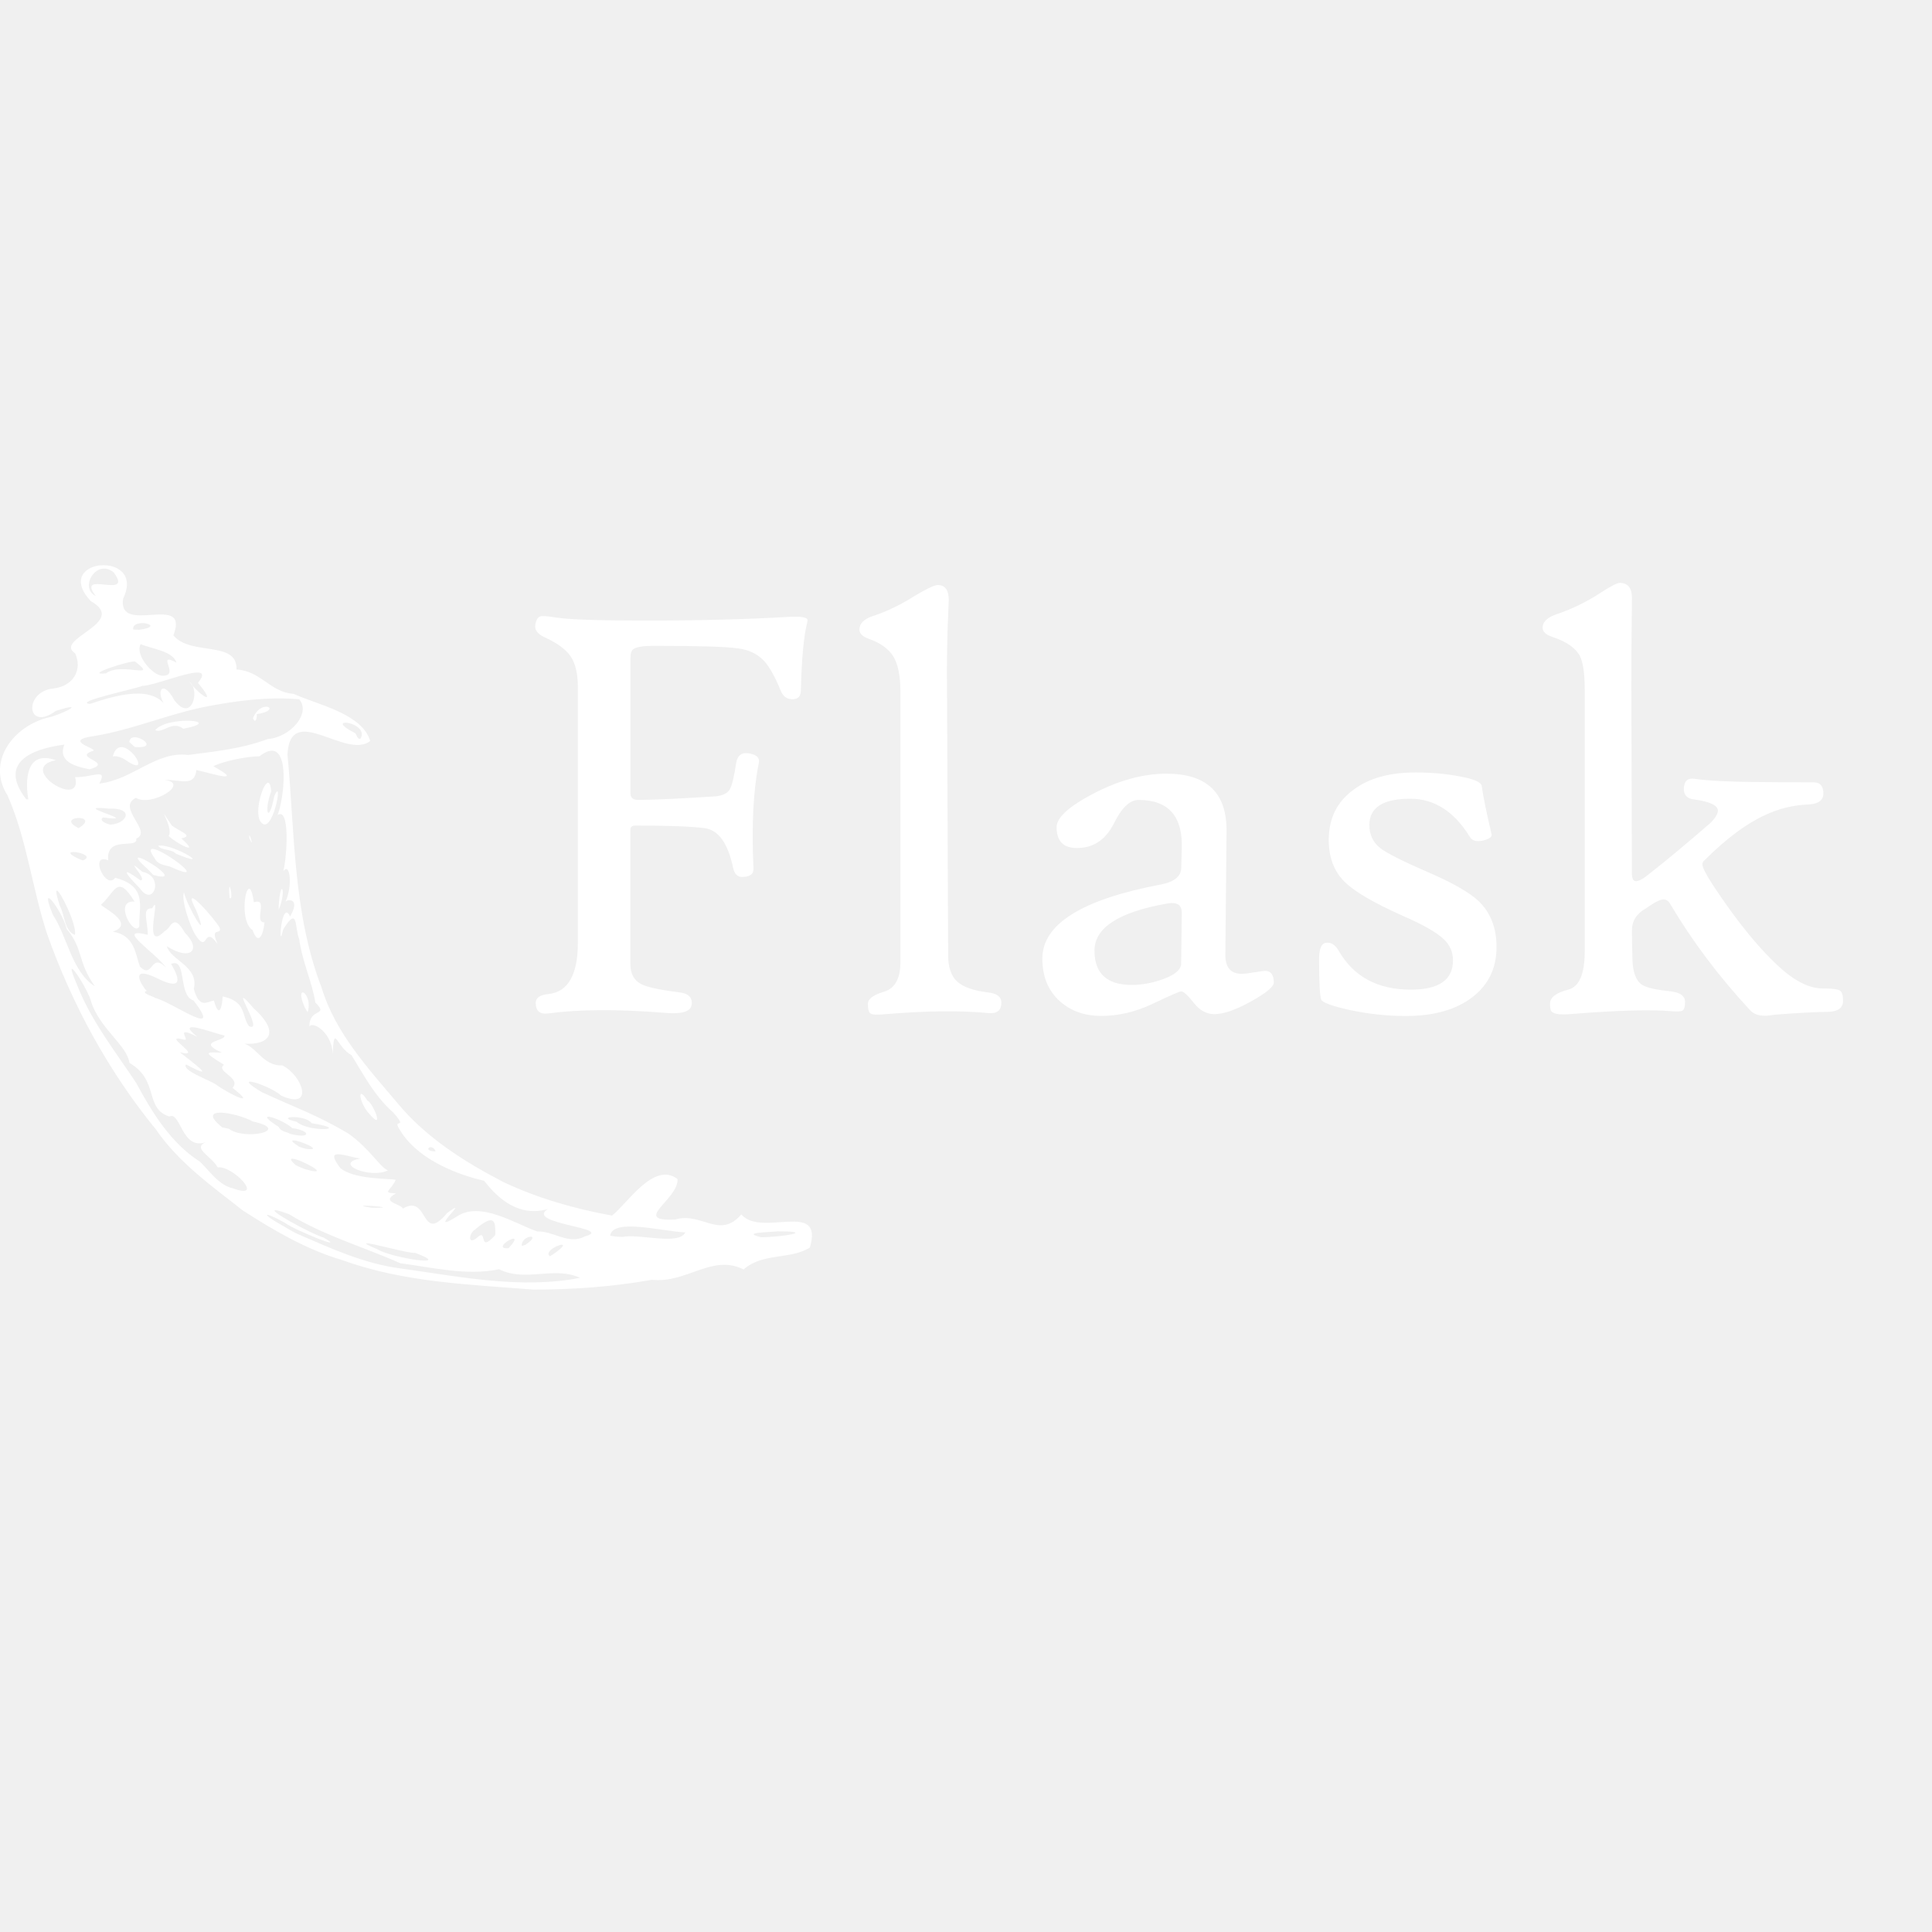
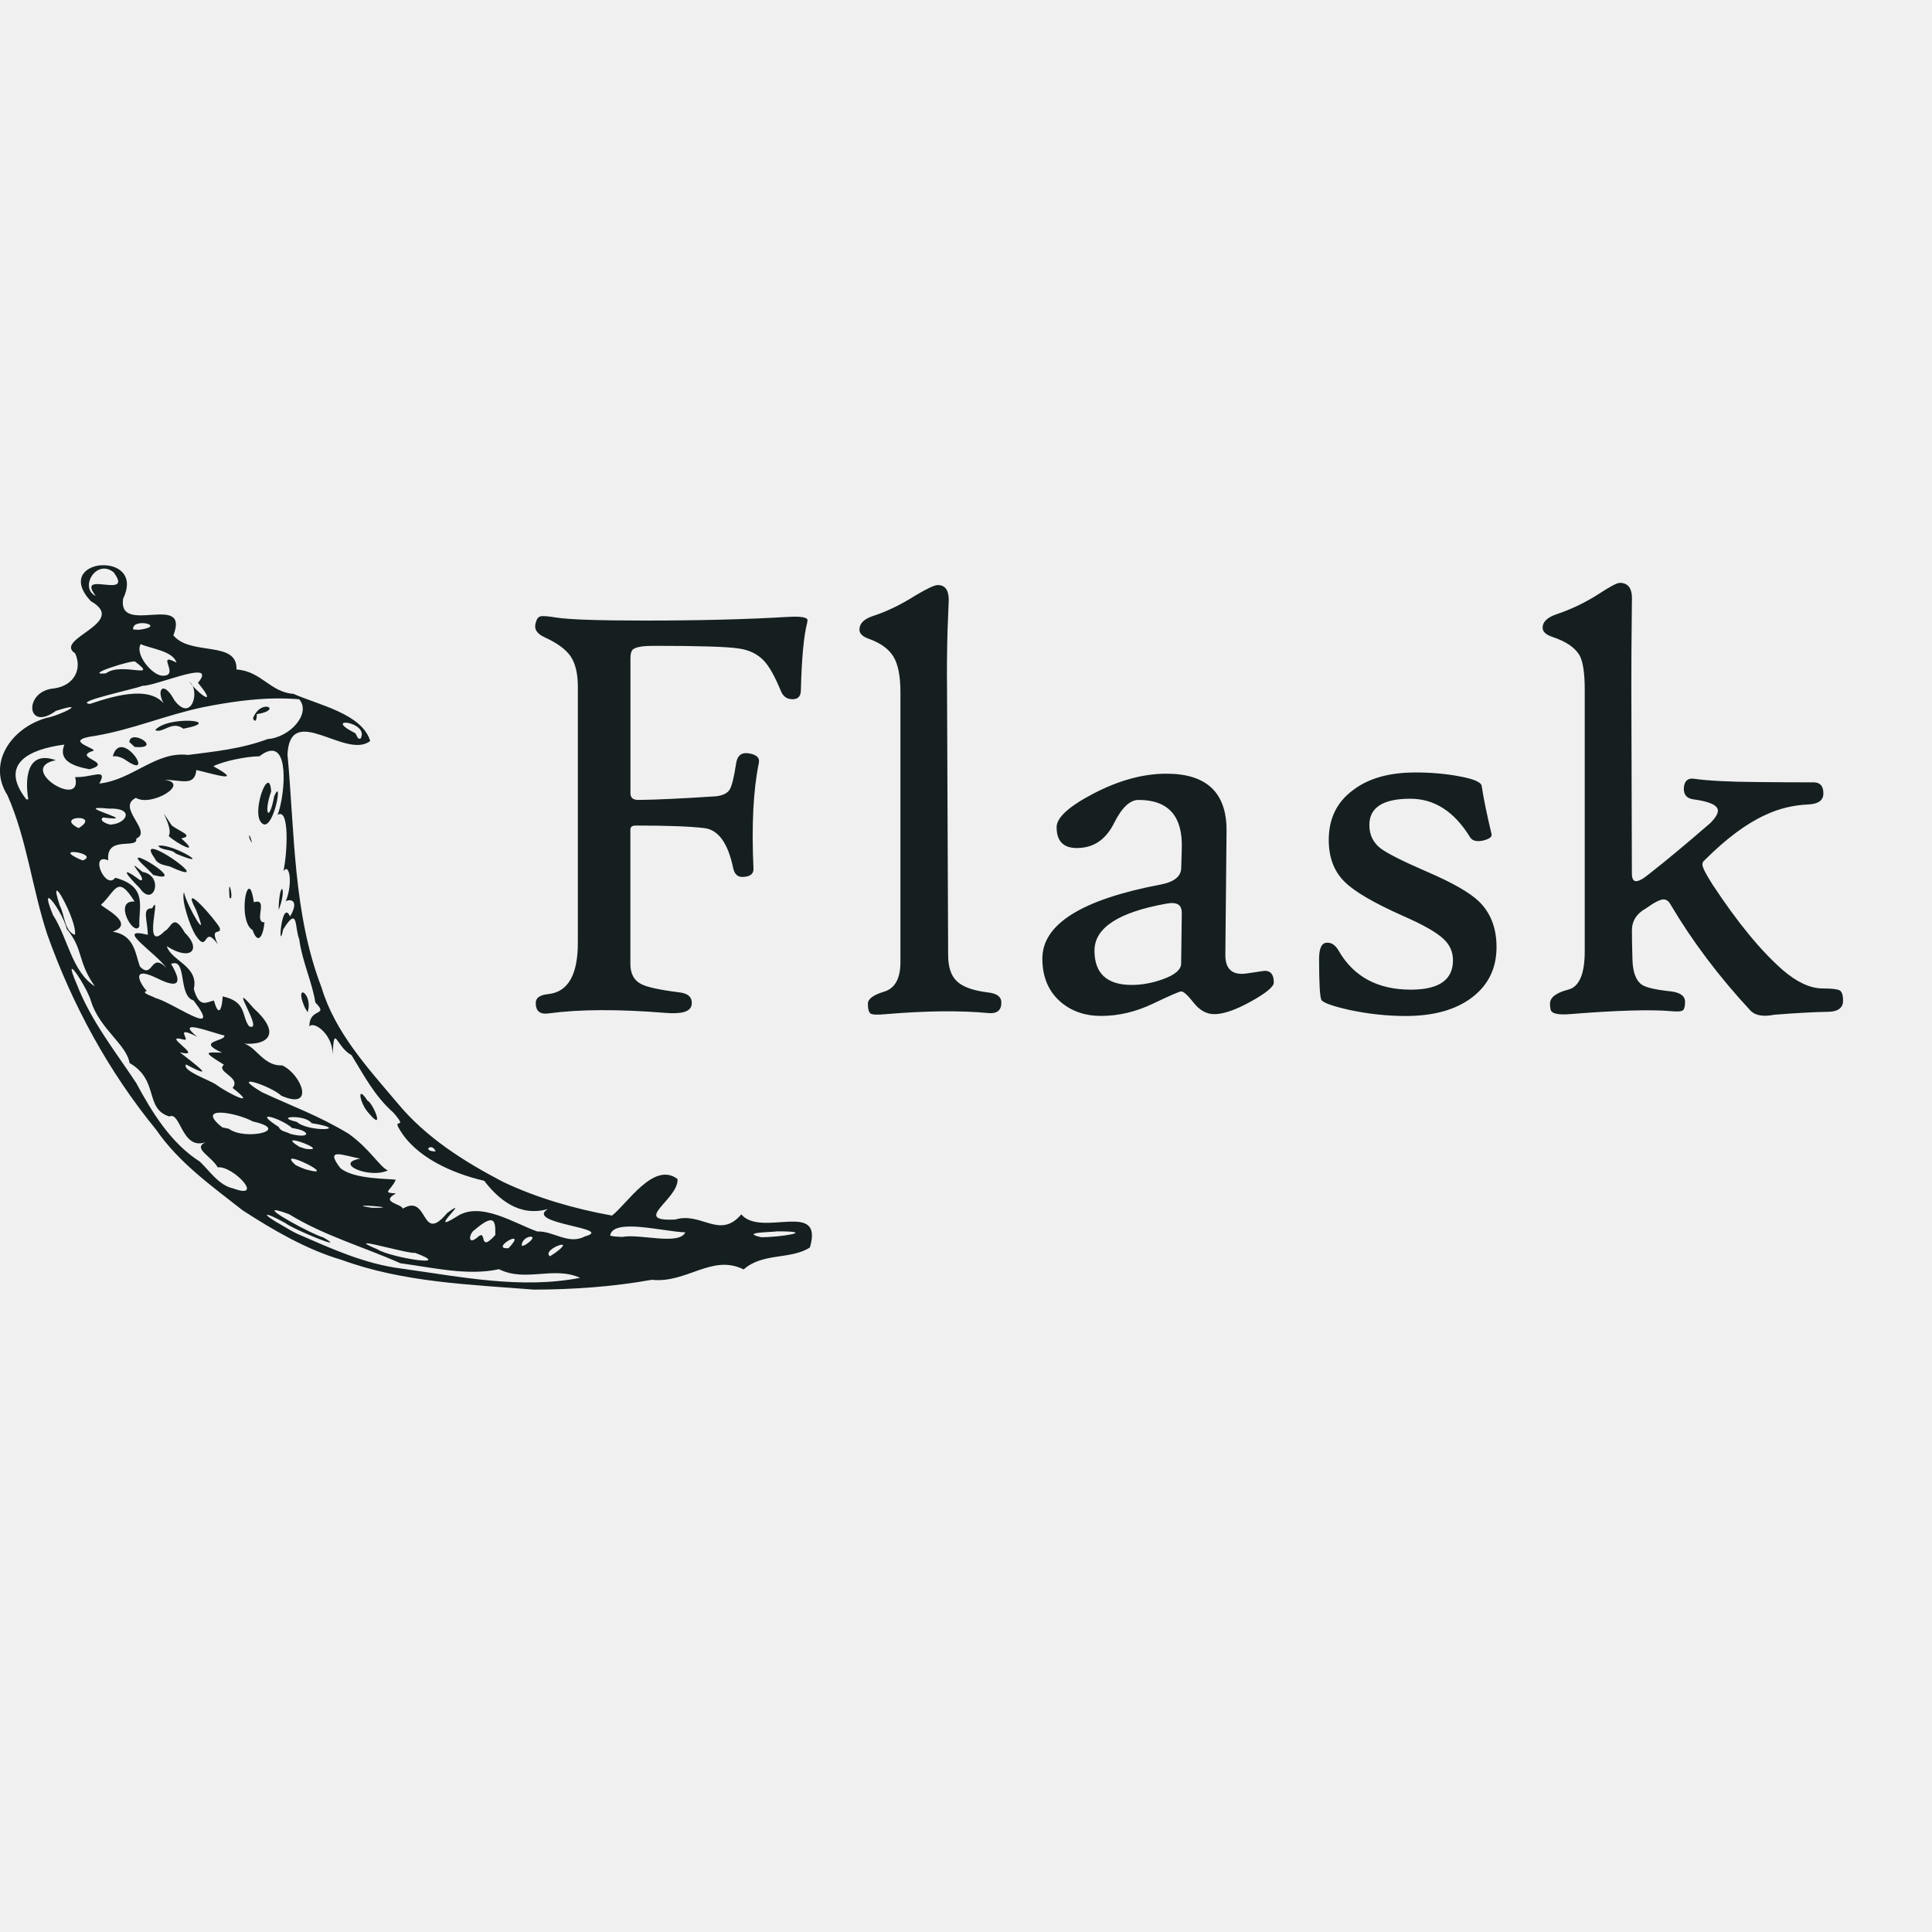
- <svg xmlns="http://www.w3.org/2000/svg" viewBox="0,0,256,256" width="100px" height="100px" fill-rule="nonzero">
-   <g fill="#ffffff" fill-rule="nonzero" stroke="none" stroke-width="1" stroke-linecap="butt" stroke-linejoin="miter" stroke-miterlimit="10" stroke-dasharray="" stroke-dashoffset="0" font-family="none" font-weight="none" font-size="none" text-anchor="none" style="mix-blend-mode: normal">
+ <svg xmlns="http://www.w3.org/2000/svg" viewBox="0,0,256,256" width="80px" height="80px" fill-rule="nonzero">
+   <g fill="#151f20" fill-rule="nonzero" stroke="none" stroke-width="1" stroke-linecap="butt" stroke-linejoin="miter" stroke-miterlimit="10" stroke-dasharray="" stroke-dashoffset="0" font-family="none" font-weight="none" font-size="none" text-anchor="none" style="mix-blend-mode: normal">
    <g transform="scale(5.12,5.12)">
      <path d="M2.609,14.629c-0.415,0.035 -0.778,0.369 -0.26,0.928c0.995,0.562 -0.981,0.976 -0.404,1.352c0.184,0.396 -0.015,0.837 -0.553,0.908c-0.788,0.068 -0.713,1.144 0.055,0.58c0.857,-0.272 0.148,0.108 -0.256,0.186c-0.907,0.264 -1.525,1.17 -0.998,1.998c0.504,1.14 0.638,2.412 1.029,3.598c0.647,1.824 1.592,3.56 2.82,5.059c0.583,0.85 1.435,1.454 2.236,2.084c0.788,0.511 1.665,1.022 2.562,1.283c1.593,0.583 3.303,0.638 4.977,0.77c1.02,-0.002 2.044,-0.074 3.051,-0.254c0.906,0.098 1.558,-0.677 2.377,-0.268c0.496,-0.44 1.219,-0.248 1.715,-0.568c0.367,-1.248 -1.26,-0.247 -1.775,-0.857c-0.56,0.658 -1.03,-0.072 -1.709,0.133c-1.156,0.058 0.088,-0.518 0.059,-1.047c-0.613,-0.47 -1.305,0.645 -1.697,0.945c-0.968,-0.175 -1.926,-0.45 -2.814,-0.869c-1.012,-0.527 -2.005,-1.154 -2.738,-2.043c-0.767,-0.908 -1.615,-1.826 -1.965,-2.992c-0.74,-1.925 -0.692,-4.009 -0.881,-6.031c0.07,-1.369 1.516,0.147 2.141,-0.348c-0.214,-0.71 -1.354,-0.935 -1.984,-1.219c-0.608,-0.042 -0.83,-0.587 -1.477,-0.631c0.031,-0.76 -1.189,-0.342 -1.633,-0.883c0.437,-1.128 -1.448,0.027 -1.301,-0.949c0.307,-0.634 -0.161,-0.898 -0.576,-0.863zM2.615,14.725c0.099,-0.025 0.212,-0.005 0.326,0.086c0.542,0.73 -0.997,-0.084 -0.463,0.613c-0.325,-0.152 -0.159,-0.625 0.137,-0.699zM41.914,15.086c-0.067,0 -0.242,0.091 -0.525,0.277c-0.35,0.226 -0.719,0.404 -1.105,0.533c-0.242,0.083 -0.361,0.199 -0.361,0.348c0,0.103 0.084,0.183 0.254,0.24c0.361,0.119 0.598,0.283 0.711,0.494c0.083,0.165 0.125,0.458 0.125,0.881v6.756c0,0.592 -0.143,0.924 -0.426,0.996c-0.315,0.082 -0.473,0.203 -0.473,0.363c0,0.067 0.006,0.12 0.016,0.156c0.025,0.103 0.193,0.141 0.502,0.115c1.227,-0.098 2.098,-0.122 2.613,-0.076c0.165,0.016 0.266,0.008 0.305,-0.02c0.039,-0.028 0.059,-0.102 0.059,-0.221c0,-0.15 -0.121,-0.24 -0.363,-0.271c-0.392,-0.041 -0.642,-0.098 -0.75,-0.17c-0.154,-0.103 -0.238,-0.318 -0.248,-0.648c-0.01,-0.33 -0.014,-0.583 -0.014,-0.758c0,-0.247 0.121,-0.438 0.363,-0.572c0.216,-0.155 0.367,-0.232 0.455,-0.232c0.072,0 0.132,0.043 0.178,0.125c0.567,0.959 1.258,1.876 2.072,2.752c0.123,0.129 0.33,0.164 0.619,0.107c0.583,-0.046 1.053,-0.071 1.414,-0.076c0.242,-0.01 0.363,-0.107 0.363,-0.287c0,-0.144 -0.029,-0.233 -0.086,-0.266c-0.057,-0.033 -0.202,-0.051 -0.439,-0.051c-0.319,0 -0.663,-0.157 -1.029,-0.471c-0.572,-0.499 -1.18,-1.24 -1.824,-2.219c-0.175,-0.273 -0.262,-0.446 -0.262,-0.518c0,-0.046 0.02,-0.084 0.061,-0.115c0.556,-0.556 1.08,-0.946 1.57,-1.168c0.351,-0.165 0.724,-0.256 1.121,-0.271c0.253,-0.015 0.379,-0.11 0.379,-0.285c0,-0.186 -0.08,-0.282 -0.24,-0.287c-0.489,0 -0.982,-0.003 -1.477,-0.008c-0.711,-0.005 -1.252,-0.032 -1.623,-0.084c-0.165,-0.026 -0.256,0.052 -0.271,0.232c-0.01,0.18 0.076,0.28 0.256,0.301c0.417,0.057 0.625,0.154 0.625,0.293c0,0.077 -0.062,0.182 -0.186,0.311c-0.624,0.541 -1.148,0.978 -1.576,1.312c-0.16,0.134 -0.278,0.201 -0.355,0.201c-0.072,0 -0.109,-0.067 -0.109,-0.201l-0.014,-4.838c0,-0.634 0.003,-1.14 0.008,-1.516c0.005,-0.546 0.008,-0.802 0.008,-0.766c0,-0.268 -0.107,-0.4 -0.318,-0.4zM24.268,15.141c-0.082,0 -0.279,0.091 -0.588,0.277c-0.376,0.237 -0.74,0.412 -1.09,0.525c-0.232,0.077 -0.348,0.195 -0.348,0.35c0,0.103 0.08,0.181 0.24,0.238c0.304,0.108 0.516,0.261 0.637,0.457c0.121,0.196 0.184,0.503 0.184,0.92v6.994c0,0.422 -0.141,0.677 -0.422,0.762c-0.281,0.085 -0.42,0.189 -0.42,0.312c0,0.139 0.023,0.225 0.072,0.256c0.049,0.03 0.18,0.035 0.391,0.014c1.052,-0.088 1.932,-0.096 2.643,-0.029c0.232,0.025 0.348,-0.065 0.348,-0.271c0,-0.149 -0.115,-0.237 -0.348,-0.262c-0.376,-0.046 -0.642,-0.141 -0.797,-0.283c-0.155,-0.142 -0.232,-0.37 -0.232,-0.684l-0.029,-6.902c-0.006,-0.494 -0.001,-0.998 0.014,-1.508c0.021,-0.536 0.031,-0.794 0.031,-0.773c0,-0.263 -0.094,-0.393 -0.285,-0.393zM13.988,15.953c-0.057,0.01 -0.097,0.064 -0.123,0.162c-0.051,0.16 0.026,0.286 0.232,0.379c0.329,0.15 0.555,0.317 0.676,0.5c0.121,0.183 0.182,0.445 0.182,0.785v6.617c0,0.83 -0.253,1.273 -0.758,1.33c-0.221,0.021 -0.332,0.096 -0.332,0.23c0,0.212 0.11,0.302 0.332,0.271c0.793,-0.108 1.8,-0.112 3.021,-0.014c0.422,0.036 0.649,-0.031 0.68,-0.201c0.031,-0.195 -0.08,-0.306 -0.332,-0.332c-0.494,-0.062 -0.816,-0.132 -0.965,-0.209c-0.191,-0.093 -0.287,-0.269 -0.287,-0.527v-3.477c0,-0.066 0.046,-0.102 0.139,-0.102c0.819,0 1.412,0.022 1.775,0.066c0.363,0.044 0.612,0.389 0.746,1.033c0.037,0.17 0.126,0.245 0.27,0.23c0.175,-0.01 0.261,-0.081 0.256,-0.215c-0.052,-1.123 -0.005,-2.035 0.139,-2.736c0.026,-0.124 -0.05,-0.204 -0.225,-0.24c-0.206,-0.046 -0.325,0.034 -0.361,0.24c-0.057,0.377 -0.115,0.609 -0.174,0.699c-0.059,0.09 -0.176,0.145 -0.346,0.166c-0.871,0.057 -1.535,0.089 -1.994,0.094c-0.149,0.005 -0.223,-0.051 -0.223,-0.17v-3.502c0,-0.119 0.024,-0.196 0.076,-0.232c0.083,-0.057 0.259,-0.084 0.527,-0.084c1.17,0 1.899,0.022 2.193,0.068c0.273,0.036 0.493,0.143 0.658,0.318c0.14,0.149 0.286,0.411 0.441,0.787c0.056,0.139 0.157,0.209 0.301,0.209c0.144,0 0.215,-0.08 0.215,-0.24c0.02,-0.814 0.074,-1.393 0.162,-1.738c0.005,-0.021 0.008,-0.04 0.01,-0.066c0,-0.077 -0.173,-0.107 -0.518,-0.086c-1.036,0.062 -2.265,0.094 -3.688,0.094c-1.206,0 -1.972,-0.026 -2.297,-0.078c-0.222,-0.036 -0.358,-0.046 -0.41,-0.031zM3.791,16.137c0.138,0.029 0.186,0.112 -0.193,0.162l-0.152,-0.008c-0.02,-0.16 0.208,-0.184 0.346,-0.154zM3.639,16.67c0.274,0.12 0.836,0.176 0.928,0.477c-0.561,-0.292 0.112,0.352 -0.359,0.34c-0.254,0.003 -0.724,-0.542 -0.568,-0.816zM3.498,17.123c0.635,0.483 -0.354,-0 -0.756,0.303c-0.633,0.064 0.694,-0.357 0.756,-0.303zM5.176,17.412c0.081,0.022 0.081,0.099 -0.053,0.26c0.492,0.588 0.11,0.39 -0.225,-0.027c0.294,0.203 0.067,1.08 -0.385,0.477c-0.32,-0.596 -0.523,-0.193 -0.184,0.215c-0.333,-0.627 -1.297,-0.359 -2.002,-0.119c-0.455,-0.05 1.182,-0.389 1.359,-0.469c0.274,0.005 1.245,-0.403 1.488,-0.336zM7.148,18.076c0.201,-0.003 0.399,0.005 0.596,0.021c0.315,0.367 -0.238,0.988 -0.814,1.029c-0.7,0.262 -1.413,0.326 -2.062,0.412c-0.834,-0.105 -1.433,0.645 -2.297,0.74c0.23,-0.426 -0.189,-0.147 -0.627,-0.168c0.223,0.86 -1.543,-0.229 -0.5,-0.436c-0.782,-0.278 -0.793,0.544 -0.711,1.012h-0.053c-0.716,-0.922 0.08,-1.298 0.986,-1.416c-0.172,0.425 0.247,0.562 0.65,0.639c0.653,-0.18 -0.43,-0.296 0.064,-0.467c0.271,-0.05 -0.864,-0.271 0.082,-0.398c0.97,-0.163 1.843,-0.544 2.805,-0.744c0.651,-0.129 1.278,-0.217 1.881,-0.225zM6.934,18.295c-0.086,-0.027 -0.285,0.027 -0.387,0.295c0.074,0.169 0.111,-0.049 0.096,-0.107c0.349,-0.053 0.377,-0.161 0.291,-0.188zM4.916,18.654c-0.28,-0.013 -0.738,0.048 -0.9,0.242c0.206,0.094 0.433,-0.26 0.729,-0.037c0.552,-0.105 0.452,-0.192 0.172,-0.205zM8.912,18.705c0.14,-0.023 0.573,0.139 0.42,0.41c-0.105,0.03 -0.087,-0.128 -0.164,-0.154c-0.317,-0.162 -0.34,-0.242 -0.256,-0.256zM3.486,19.08c-0.073,-0 -0.132,0.033 -0.139,0.123l0.141,0.129c0.562,0.046 0.217,-0.252 -0.002,-0.252zM3.172,19.338c-0.104,-0.015 -0.201,0.043 -0.254,0.238c0.098,-0.024 0.254,0.033 0.348,0.104c0.593,0.405 0.219,-0.296 -0.094,-0.342zM6.982,19.434c0.52,-0.102 0.368,1.244 0.201,1.658c0.315,-0.215 0.254,0.999 0.152,1.451c0.172,-0.231 0.243,0.374 0.051,0.801c0.016,-0.07 0.416,-0.131 0.121,0.375c-0.225,-0.496 -0.323,1.009 -0.178,0.334c0.397,-0.638 0.293,-0.034 0.414,0.248c0.078,0.585 0.339,1.125 0.418,1.643c0.367,0.37 -0.156,0.119 -0.154,0.619c0.119,-0.145 0.605,0.204 0.602,0.723c0.04,-0.823 0.087,-0.193 0.488,0.021c0.335,0.54 0.586,1.045 1.086,1.49c0.39,0.451 -0.024,0.134 0.145,0.41c0.414,0.734 1.373,1.16 2.203,1.352c0.364,0.474 0.91,0.945 1.65,0.73c-0.626,0.386 1.763,0.491 0.955,0.709c-0.42,0.228 -0.819,-0.147 -1.229,-0.127c-0.57,-0.196 -1.471,-0.797 -2.082,-0.389c-0.845,0.529 0.433,-0.59 -0.252,-0.09c-0.694,0.833 -0.471,-0.518 -1.148,-0.113c-0.039,-0.129 -0.602,-0.165 -0.176,-0.393c-0.382,-0.024 -0.144,-0.049 -0.006,-0.354c-0.164,-0.034 -1.076,-0.002 -1.434,-0.301c-0.422,-0.549 0.074,-0.326 0.514,-0.246c-0.706,0.124 0.243,0.53 0.715,0.305c-0.212,-0.09 -0.455,-0.548 -1.016,-0.949c-0.784,-0.472 -1.429,-0.697 -2.242,-1.074c-0.88,-0.522 0.197,-0.185 0.502,0.09c0.878,0.387 0.532,-0.543 0.023,-0.785c-0.558,0.023 -0.701,-0.618 -1.148,-0.582c0.706,0.113 1.196,-0.183 0.41,-0.893c-0.747,-0.872 0.312,0.658 -0.123,0.461c-0.198,-0.261 -0.05,-0.636 -0.682,-0.771c-0.007,0.241 -0.087,0.614 -0.225,0.107c-0.176,0.03 -0.377,0.223 -0.521,-0.299c0.136,-0.593 -0.587,-0.728 -0.699,-1.107c0.625,0.399 0.908,0.084 0.465,-0.352c-0.305,-0.533 -0.348,-0.115 -0.518,-0.041c-0.613,0.626 -0.056,-1.08 -0.328,-0.588c-0.274,-0.008 -0.116,0.302 -0.111,0.686c-0.896,-0.222 0.218,0.472 0.477,0.854c-0.409,-0.428 -0.34,0.321 -0.682,-0.035c-0.116,-0.315 -0.132,-0.812 -0.701,-0.9c0.647,-0.224 -0.385,-0.679 -0.299,-0.703c0.37,-0.337 0.417,-0.8 0.863,-0.076c-0.565,-0.046 -0.016,0.933 0.123,0.641c-0.022,-0.501 0.231,-1.027 -0.623,-1.258c-0.251,0.338 -0.684,-0.662 -0.182,-0.451c-0.066,-0.664 0.779,-0.273 0.725,-0.561c0.436,-0.191 -0.528,-0.808 -0.008,-1.055c0.398,0.242 1.43,-0.381 0.736,-0.467c0.434,-0.004 0.782,0.186 0.828,-0.254c0.351,0.076 1.3,0.378 0.438,-0.098c0.276,-0.137 0.859,-0.253 1.195,-0.258c0.104,-0.081 0.191,-0.124 0.266,-0.139zM36.621,19.992c-0.664,0 -1.195,0.148 -1.592,0.447c-0.428,0.31 -0.641,0.742 -0.641,1.299c0,0.453 0.137,0.814 0.41,1.082c0.252,0.252 0.754,0.546 1.506,0.881c0.52,0.227 0.871,0.426 1.051,0.596c0.165,0.15 0.248,0.335 0.248,0.557c0,0.505 -0.363,0.758 -1.09,0.758c-0.861,0 -1.485,-0.337 -1.871,-1.012c-0.088,-0.149 -0.194,-0.216 -0.318,-0.201c-0.124,0.01 -0.186,0.151 -0.186,0.424c0,0.634 0.021,0.989 0.062,1.061c0.067,0.077 0.31,0.161 0.727,0.254c0.484,0.103 0.969,0.156 1.453,0.156c0.727,0 1.301,-0.162 1.721,-0.484c0.42,-0.322 0.629,-0.755 0.629,-1.301c0,-0.494 -0.154,-0.889 -0.461,-1.186c-0.237,-0.226 -0.686,-0.483 -1.346,-0.766c-0.629,-0.273 -1.027,-0.475 -1.197,-0.604c-0.191,-0.15 -0.287,-0.349 -0.287,-0.602c0,-0.453 0.353,-0.68 1.059,-0.68c0.624,0 1.14,0.331 1.547,0.996c0.057,0.093 0.17,0.122 0.34,0.086c0.159,-0.041 0.232,-0.095 0.217,-0.162c-0.129,-0.546 -0.215,-0.963 -0.256,-1.252c-0.016,-0.098 -0.209,-0.181 -0.58,-0.248c-0.345,-0.066 -0.728,-0.1 -1.145,-0.1zM30.188,20.023c-0.608,0 -1.24,0.175 -1.9,0.52c-0.629,0.33 -0.943,0.618 -0.943,0.865c0,0.396 0.212,0.574 0.635,0.533c0.371,-0.031 0.656,-0.246 0.854,-0.643c0.198,-0.397 0.409,-0.596 0.631,-0.596c0.778,0 1.15,0.425 1.119,1.27l-0.014,0.494c-0.005,0.216 -0.183,0.359 -0.533,0.426c-2.041,0.387 -3.061,1.025 -3.061,1.916c0,0.469 0.154,0.84 0.463,1.113c0.283,0.247 0.636,0.371 1.059,0.371c0.448,0 0.895,-0.105 1.338,-0.316c0.443,-0.211 0.688,-0.318 0.734,-0.318c0.062,0 0.169,0.099 0.324,0.295c0.154,0.196 0.332,0.293 0.533,0.293c0.237,0 0.553,-0.109 0.947,-0.328c0.394,-0.219 0.592,-0.382 0.592,-0.49c0,-0.201 -0.076,-0.302 -0.227,-0.303c-0.026,0 -0.117,0.013 -0.277,0.039c-0.16,0.026 -0.267,0.039 -0.324,0.039c-0.288,0 -0.431,-0.167 -0.426,-0.502l0.031,-3.186c0.01,-0.995 -0.509,-1.492 -1.555,-1.492zM6.926,20.26c-0.131,0.038 -0.337,0.737 -0.195,0.986c0.312,0.497 0.624,-1.222 0.367,-0.645c-0.138,0.735 -0.279,0.428 -0.08,-0.119c-0.012,-0.176 -0.048,-0.235 -0.092,-0.223zM2.535,20.91c0.05,-0.002 0.137,0.002 0.271,0.016c0.694,-0.024 0.471,0.385 0.076,0.412c-0.009,0.026 -0.362,-0.085 -0.215,-0.182c0.952,0.121 -0.481,-0.23 -0.133,-0.246zM4.283,21.152c0.058,0.13 0.156,0.374 0.082,0.482c0.195,0.193 0.861,0.536 0.326,0.064c0.341,-0.068 -0.045,-0.176 -0.248,-0.338c-0.235,-0.353 -0.218,-0.339 -0.16,-0.209zM2.02,21.17c0.158,-0.006 0.319,0.075 0.014,0.262c-0.325,-0.163 -0.171,-0.256 -0.014,-0.262zM6.459,21.625c-0.01,-0.014 -0.015,-0.002 -0.004,0.068c0.118,0.264 0.034,-0.025 0.004,-0.068zM4.094,21.889c0.092,0.133 0.341,0.074 0.457,0.203c1.048,0.434 -0.094,-0.281 -0.457,-0.203zM3.93,21.971c-0.052,0.012 -0.042,0.08 0.072,0.238c0.072,0.163 0.246,0.177 0.391,0.215c1.125,0.518 -0.239,-0.504 -0.463,-0.453zM1.994,22.059c0.171,0.028 0.376,0.12 0.15,0.209l-0.092,-0.035c-0.365,-0.167 -0.229,-0.202 -0.059,-0.174zM3.584,22.195c-0.051,0.003 -0.007,0.08 0.23,0.291l0.154,0.158c0.78,0.214 -0.231,-0.457 -0.385,-0.449zM3.479,22.404c-0.04,-0.001 0.322,0.386 0.154,0.379c-0.579,-0.423 -0.343,-0.124 -0.016,0.201c0.355,0.527 0.648,-0.314 0.07,-0.42c-0.138,-0.116 -0.196,-0.16 -0.209,-0.16zM5.936,22.955c-0.007,0.024 -0.009,0.106 0.006,0.283c0.097,0.088 0.016,-0.356 -0.006,-0.283zM6.447,23c-0.125,0.001 -0.218,0.885 0.09,1.07c0.127,0.365 0.263,0.215 0.309,-0.199c-0.298,0.006 0.123,-0.649 -0.277,-0.52c-0.035,-0.255 -0.08,-0.352 -0.121,-0.352zM7.309,23.02c-0.022,-0.05 -0.076,0.059 -0.096,0.422v0.104c0.108,-0.269 0.118,-0.476 0.096,-0.525zM1.469,23.049c0.079,-0.019 0.529,0.893 0.469,1.145c-0.276,-0.096 -0.263,-0.528 -0.391,-0.756c-0.089,-0.272 -0.104,-0.382 -0.078,-0.389zM4.76,23.094c-0.073,0.203 0.155,0.869 0.293,1.096c0.352,0.541 0.194,-0.296 0.58,0.244c-0.212,-0.474 0.1,-0.216 0.055,-0.418c-0.098,-0.204 -1.047,-1.284 -0.615,-0.469c0.391,0.972 -0.245,-0.122 -0.312,-0.453zM1.283,23.252c0.106,0.068 0.389,0.529 0.441,0.785c0.445,0.536 0.269,0.831 0.73,1.488c-0.593,-0.374 -0.705,-1.267 -1.082,-1.844c-0.154,-0.37 -0.153,-0.471 -0.09,-0.43zM30.371,23.373c0.051,0.004 0.091,0.017 0.123,0.037c0.065,0.041 0.095,0.125 0.09,0.254l-0.016,1.27c0,0.16 -0.16,0.297 -0.479,0.41c-0.273,0.098 -0.539,0.146 -0.797,0.146c-0.644,0 -0.967,-0.296 -0.967,-0.889c0,-0.588 0.621,-0.993 1.863,-1.215c0.07,-0.013 0.131,-0.018 0.182,-0.014zM4.557,24.932c0.239,0.075 0.094,0.855 0.453,0.961c0.801,1.045 -0.555,0.031 -1.008,-0.07c0.058,-0.003 -0.402,-0.131 -0.203,-0.176c-0.145,-0.149 -0.47,-0.69 0.271,-0.328c0.589,0.295 0.638,0.096 0.357,-0.373c0.052,-0.022 0.095,-0.024 0.129,-0.014zM1.854,25.084c0.02,-0.1 0.428,0.556 0.502,0.83c0.224,0.713 0.925,1.124 0.996,1.596c0.777,0.448 0.378,1.179 1.031,1.385c0.29,-0.147 0.319,0.88 0.936,0.666c-0.343,0.161 0.144,0.351 0.316,0.65c0.389,-0.053 1.242,0.857 0.393,0.543c-0.358,-0.076 -0.602,-0.448 -0.855,-0.691c-0.751,-0.477 -1.238,-1.275 -1.65,-2.039c-0.531,-0.803 -1.17,-1.606 -1.533,-2.545c-0.106,-0.244 -0.141,-0.361 -0.135,-0.395zM7.82,25.688c-0.04,0.02 -0.042,0.139 0.074,0.398l0.068,0.111c0.094,-0.307 -0.077,-0.544 -0.143,-0.51zM5.119,26.605c0.221,0.048 0.553,0.167 0.688,0.193c0.037,0.159 -0.757,0.134 -0.062,0.445c-0.405,-0.011 -0.527,-0.042 0.051,0.312c-0.227,0.182 0.458,0.327 0.223,0.6c0.697,0.544 -0.126,0.138 -0.424,-0.084c-0.176,-0.122 -0.893,-0.364 -0.781,-0.523c0.846,0.444 0.215,-0.019 -0.158,-0.314c0.682,0.167 -0.546,-0.505 0.104,-0.328c0.193,0.047 -0.292,-0.398 0.344,-0.074c-0.313,-0.253 -0.203,-0.275 0.018,-0.227zM9.361,28.311c-0.087,-0.031 -0.001,0.307 0.193,0.51c0.414,0.493 0.099,-0.28 -0.045,-0.338c-0.07,-0.11 -0.119,-0.162 -0.148,-0.172zM5.709,28.795c0.231,0.003 0.607,0.106 0.84,0.23c1.02,0.227 -0.217,0.5 -0.625,0.188l-0.172,-0.037c-0.356,-0.283 -0.273,-0.383 -0.043,-0.381zM6.928,28.902c0.085,-0.018 0.47,0.14 0.635,0.293c0.489,0.066 0.491,0.289 -0.049,0.15c-0.096,-0.059 -0.251,-0.056 -0.301,-0.18c-0.278,-0.178 -0.336,-0.253 -0.285,-0.264zM7.578,28.91c0.154,-0.003 0.407,0.041 0.486,0.158c1.071,0.172 -0.068,0.247 -0.385,-0.035c-0.311,-0.071 -0.256,-0.12 -0.102,-0.123zM7.578,29.514c0.116,-0.026 0.872,0.287 0.328,0.217l-0.158,-0.051c-0.176,-0.11 -0.209,-0.157 -0.17,-0.166zM11.182,29.695c0.034,0.012 0.068,0.043 0.092,0.104c-0.281,-0.004 -0.193,-0.139 -0.092,-0.104zM7.582,29.988c0.22,0.021 1.065,0.483 0.316,0.271l-0.115,-0.045l-0.131,-0.061c-0.148,-0.132 -0.144,-0.173 -0.07,-0.166zM9.4,31.205c0.102,-0.016 0.935,0.059 0.227,0.053c-0.213,-0.033 -0.26,-0.047 -0.227,-0.053zM7.184,31.328c0.06,0.013 0.155,0.043 0.295,0.094c0.895,0.553 1.927,0.845 2.883,1.271c0.84,0.11 1.726,0.332 2.553,0.154c0.69,0.345 1.406,-0.089 2.098,0.223c-1.529,0.298 -3.102,-0.028 -4.625,-0.24c-0.96,-0.121 -1.817,-0.519 -2.693,-0.898c-0.127,-0.06 -0.247,-0.135 -0.369,-0.205c-0.602,-0.334 -0.527,-0.402 0.059,-0.074c0.207,0.165 1.676,0.766 0.977,0.369c-0.264,-0.066 -1.596,-0.787 -1.176,-0.693zM12.75,31.594c0.069,0.044 0.071,0.188 0.068,0.369c-0.46,0.508 -0.186,-0.208 -0.471,0.068c-0.263,0.21 -0.201,-0.125 -0.059,-0.205c0.258,-0.221 0.392,-0.276 0.461,-0.232zM16.584,31.756c0.411,0.035 0.88,0.13 1.152,0.137c-0.165,0.347 -1.185,0.028 -1.633,0.119l-0.193,-0.012l-0.119,-0.02c0.032,-0.236 0.382,-0.26 0.793,-0.225zM20.115,31.867c1.062,-0.001 0.07,0.154 -0.418,0.152c-0.554,-0.13 0.251,-0.126 0.418,-0.152zM13.719,32.006c0.085,-0.01 0.114,0.057 -0.127,0.213l-0.088,0.027c-0.012,-0.146 0.13,-0.231 0.215,-0.24zM13.314,32.068c0.016,0.024 -0.019,0.093 -0.154,0.236c-0.393,0.025 0.107,-0.309 0.154,-0.236zM9.482,32.178c0.096,-0.024 1.129,0.274 1.262,0.246c1.053,0.391 -0.629,0.127 -0.977,-0.092c-0.244,-0.103 -0.317,-0.146 -0.285,-0.154zM14.57,32.229c0.002,0.026 -0.053,0.088 -0.207,0.199l-0.129,0.084c-0.183,-0.127 0.329,-0.362 0.336,-0.283z" />
    </g>
  </g>
</svg>
